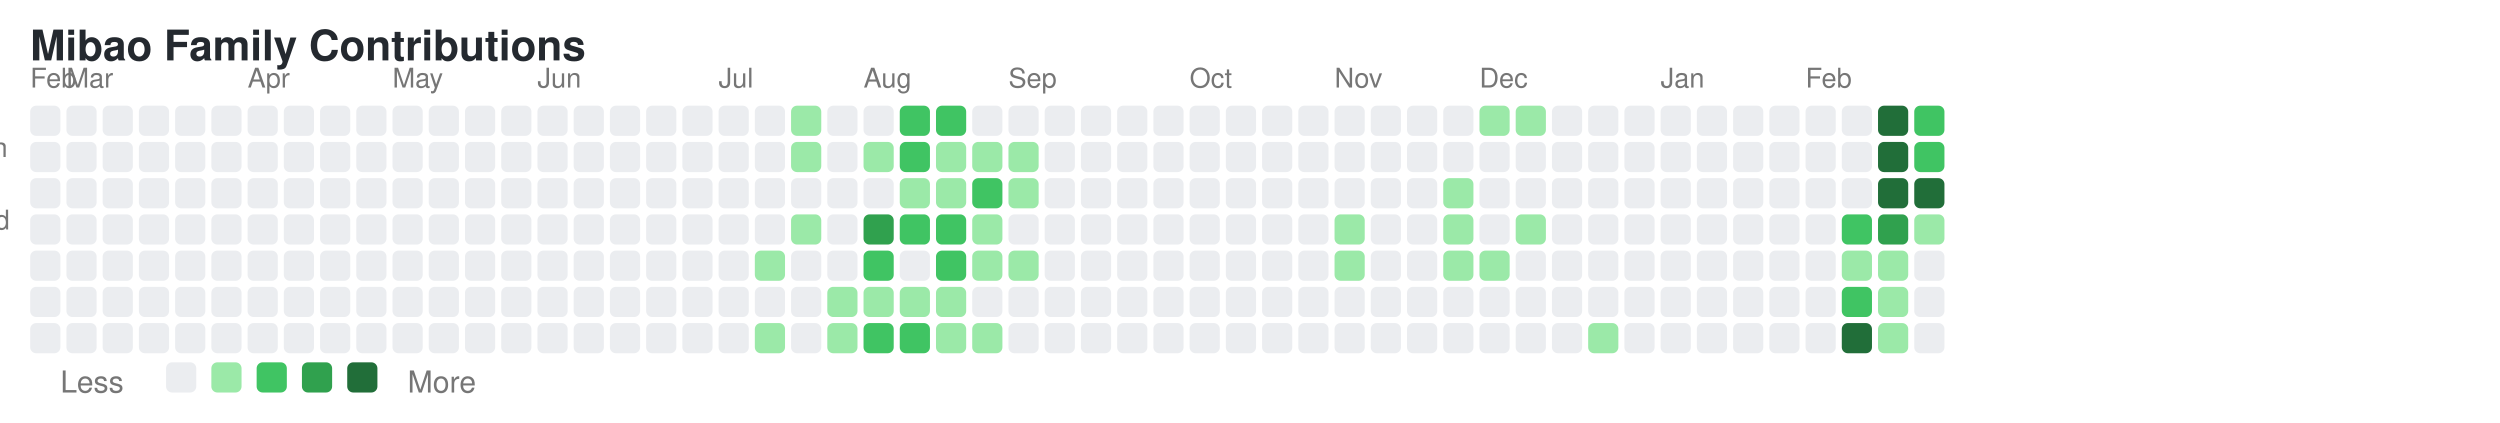
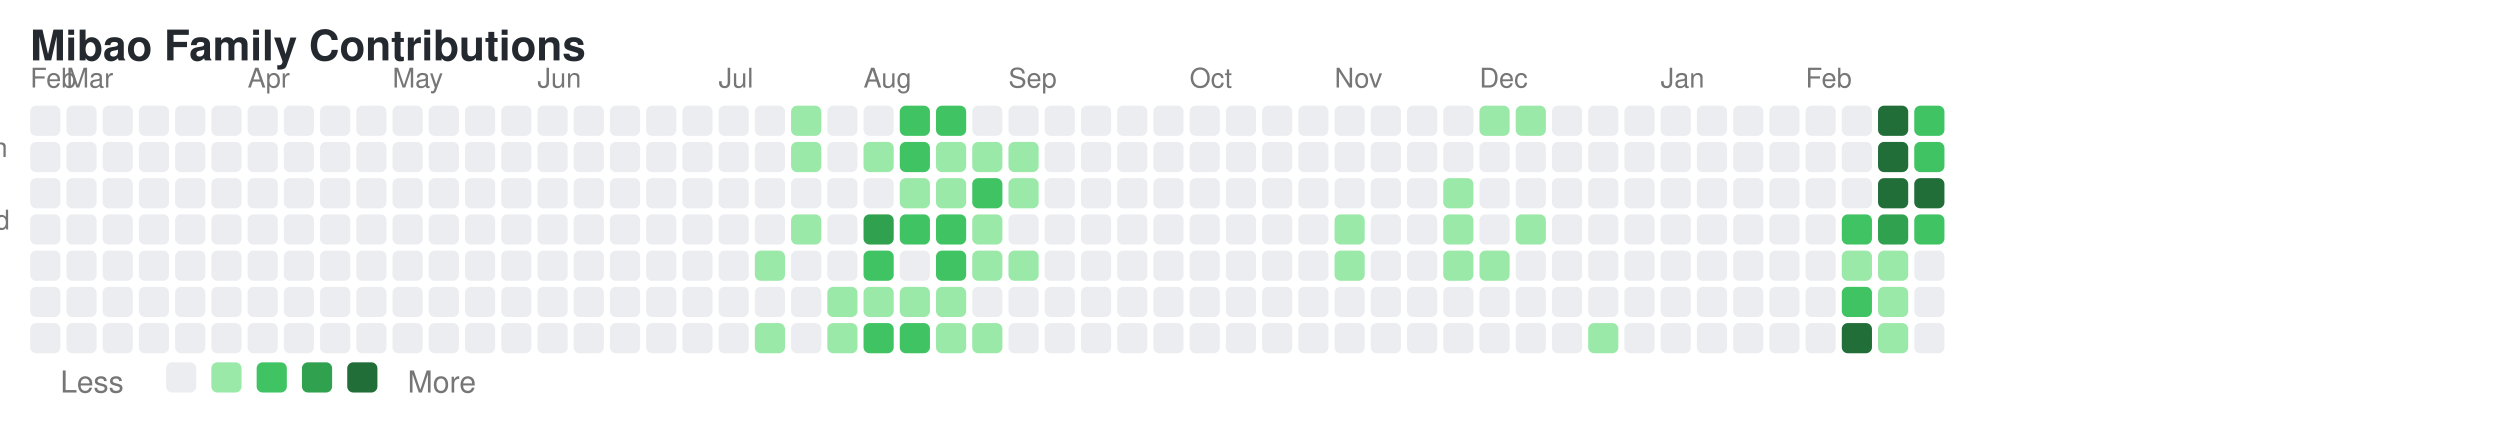
<svg xmlns="http://www.w3.org/2000/svg" width="828" height="140">
  <text x="10" y="20" font-family="-apple-system, BlinkMacSystemFont, Segoe UI, Helvetica, Arial, sans-serif" font-size="14" font-weight="600" fill="#24292f">Mibao Family Contributions</text>
  <g transform="translate(10, 35)">
    <text x="0" y="-6" font-family="-apple-system, BlinkMacSystemFont, Segoe UI, Helvetica, Arial, sans-serif" font-size="9" fill="#767676">Feb</text>
    <text x="12" y="-6" font-family="-apple-system, BlinkMacSystemFont, Segoe UI, Helvetica, Arial, sans-serif" font-size="9" fill="#767676">Mar</text>
    <text x="72" y="-6" font-family="-apple-system, BlinkMacSystemFont, Segoe UI, Helvetica, Arial, sans-serif" font-size="9" fill="#767676">Apr</text>
    <text x="120" y="-6" font-family="-apple-system, BlinkMacSystemFont, Segoe UI, Helvetica, Arial, sans-serif" font-size="9" fill="#767676">May</text>
    <text x="168" y="-6" font-family="-apple-system, BlinkMacSystemFont, Segoe UI, Helvetica, Arial, sans-serif" font-size="9" fill="#767676">Jun</text>
    <text x="228" y="-6" font-family="-apple-system, BlinkMacSystemFont, Segoe UI, Helvetica, Arial, sans-serif" font-size="9" fill="#767676">Jul</text>
    <text x="276" y="-6" font-family="-apple-system, BlinkMacSystemFont, Segoe UI, Helvetica, Arial, sans-serif" font-size="9" fill="#767676">Aug</text>
    <text x="324" y="-6" font-family="-apple-system, BlinkMacSystemFont, Segoe UI, Helvetica, Arial, sans-serif" font-size="9" fill="#767676">Sep</text>
    <text x="384" y="-6" font-family="-apple-system, BlinkMacSystemFont, Segoe UI, Helvetica, Arial, sans-serif" font-size="9" fill="#767676">Oct</text>
    <text x="432" y="-6" font-family="-apple-system, BlinkMacSystemFont, Segoe UI, Helvetica, Arial, sans-serif" font-size="9" fill="#767676">Nov</text>
    <text x="480" y="-6" font-family="-apple-system, BlinkMacSystemFont, Segoe UI, Helvetica, Arial, sans-serif" font-size="9" fill="#767676">Dec</text>
    <text x="540" y="-6" font-family="-apple-system, BlinkMacSystemFont, Segoe UI, Helvetica, Arial, sans-serif" font-size="9" fill="#767676">Jan</text>
    <text x="588" y="-6" font-family="-apple-system, BlinkMacSystemFont, Segoe UI, Helvetica, Arial, sans-serif" font-size="9" fill="#767676">Feb</text>
    <text x="-25" y="17.0" font-family="-apple-system, BlinkMacSystemFont, Segoe UI, Helvetica, Arial, sans-serif" font-size="9" fill="#767676">Mon</text>
    <text x="-25" y="41.0" font-family="-apple-system, BlinkMacSystemFont, Segoe UI, Helvetica, Arial, sans-serif" font-size="9" fill="#767676">Wed</text>
    <text x="-25" y="65.0" font-family="-apple-system, BlinkMacSystemFont, Segoe UI, Helvetica, Arial, sans-serif" font-size="9" fill="#767676">Fri</text>
    <rect x="0" y="0" width="10" height="10" fill="#ebedf0" rx="2" />
    <rect x="0" y="12" width="10" height="10" fill="#ebedf0" rx="2" />
    <rect x="0" y="24" width="10" height="10" fill="#ebedf0" rx="2" />
    <rect x="0" y="36" width="10" height="10" fill="#ebedf0" rx="2" />
    <rect x="0" y="48" width="10" height="10" fill="#ebedf0" rx="2" />
    <rect x="0" y="60" width="10" height="10" fill="#ebedf0" rx="2" />
    <rect x="0" y="72" width="10" height="10" fill="#ebedf0" rx="2" />
    <rect x="12" y="0" width="10" height="10" fill="#ebedf0" rx="2" />
    <rect x="12" y="12" width="10" height="10" fill="#ebedf0" rx="2" />
    <rect x="12" y="24" width="10" height="10" fill="#ebedf0" rx="2" />
    <rect x="12" y="36" width="10" height="10" fill="#ebedf0" rx="2" />
    <rect x="12" y="48" width="10" height="10" fill="#ebedf0" rx="2" />
    <rect x="12" y="60" width="10" height="10" fill="#ebedf0" rx="2" />
    <rect x="12" y="72" width="10" height="10" fill="#ebedf0" rx="2" />
    <rect x="24" y="0" width="10" height="10" fill="#ebedf0" rx="2" />
    <rect x="24" y="12" width="10" height="10" fill="#ebedf0" rx="2" />
    <rect x="24" y="24" width="10" height="10" fill="#ebedf0" rx="2" />
    <rect x="24" y="36" width="10" height="10" fill="#ebedf0" rx="2" />
    <rect x="24" y="48" width="10" height="10" fill="#ebedf0" rx="2" />
    <rect x="24" y="60" width="10" height="10" fill="#ebedf0" rx="2" />
    <rect x="24" y="72" width="10" height="10" fill="#ebedf0" rx="2" />
    <rect x="36" y="0" width="10" height="10" fill="#ebedf0" rx="2" />
    <rect x="36" y="12" width="10" height="10" fill="#ebedf0" rx="2" />
    <rect x="36" y="24" width="10" height="10" fill="#ebedf0" rx="2" />
    <rect x="36" y="36" width="10" height="10" fill="#ebedf0" rx="2" />
    <rect x="36" y="48" width="10" height="10" fill="#ebedf0" rx="2" />
    <rect x="36" y="60" width="10" height="10" fill="#ebedf0" rx="2" />
    <rect x="36" y="72" width="10" height="10" fill="#ebedf0" rx="2" />
    <rect x="48" y="0" width="10" height="10" fill="#ebedf0" rx="2" />
    <rect x="48" y="12" width="10" height="10" fill="#ebedf0" rx="2" />
    <rect x="48" y="24" width="10" height="10" fill="#ebedf0" rx="2" />
    <rect x="48" y="36" width="10" height="10" fill="#ebedf0" rx="2" />
    <rect x="48" y="48" width="10" height="10" fill="#ebedf0" rx="2" />
    <rect x="48" y="60" width="10" height="10" fill="#ebedf0" rx="2" />
    <rect x="48" y="72" width="10" height="10" fill="#ebedf0" rx="2" />
    <rect x="60" y="0" width="10" height="10" fill="#ebedf0" rx="2" />
    <rect x="60" y="12" width="10" height="10" fill="#ebedf0" rx="2" />
    <rect x="60" y="24" width="10" height="10" fill="#ebedf0" rx="2" />
    <rect x="60" y="36" width="10" height="10" fill="#ebedf0" rx="2" />
    <rect x="60" y="48" width="10" height="10" fill="#ebedf0" rx="2" />
    <rect x="60" y="60" width="10" height="10" fill="#ebedf0" rx="2" />
    <rect x="60" y="72" width="10" height="10" fill="#ebedf0" rx="2" />
    <rect x="72" y="0" width="10" height="10" fill="#ebedf0" rx="2" />
    <rect x="72" y="12" width="10" height="10" fill="#ebedf0" rx="2" />
    <rect x="72" y="24" width="10" height="10" fill="#ebedf0" rx="2" />
    <rect x="72" y="36" width="10" height="10" fill="#ebedf0" rx="2" />
    <rect x="72" y="48" width="10" height="10" fill="#ebedf0" rx="2" />
    <rect x="72" y="60" width="10" height="10" fill="#ebedf0" rx="2" />
    <rect x="72" y="72" width="10" height="10" fill="#ebedf0" rx="2" />
    <rect x="84" y="0" width="10" height="10" fill="#ebedf0" rx="2" />
    <rect x="84" y="12" width="10" height="10" fill="#ebedf0" rx="2" />
    <rect x="84" y="24" width="10" height="10" fill="#ebedf0" rx="2" />
    <rect x="84" y="36" width="10" height="10" fill="#ebedf0" rx="2" />
    <rect x="84" y="48" width="10" height="10" fill="#ebedf0" rx="2" />
    <rect x="84" y="60" width="10" height="10" fill="#ebedf0" rx="2" />
    <rect x="84" y="72" width="10" height="10" fill="#ebedf0" rx="2" />
    <rect x="96" y="0" width="10" height="10" fill="#ebedf0" rx="2" />
    <rect x="96" y="12" width="10" height="10" fill="#ebedf0" rx="2" />
    <rect x="96" y="24" width="10" height="10" fill="#ebedf0" rx="2" />
    <rect x="96" y="36" width="10" height="10" fill="#ebedf0" rx="2" />
    <rect x="96" y="48" width="10" height="10" fill="#ebedf0" rx="2" />
    <rect x="96" y="60" width="10" height="10" fill="#ebedf0" rx="2" />
    <rect x="96" y="72" width="10" height="10" fill="#ebedf0" rx="2" />
    <rect x="108" y="0" width="10" height="10" fill="#ebedf0" rx="2" />
    <rect x="108" y="12" width="10" height="10" fill="#ebedf0" rx="2" />
    <rect x="108" y="24" width="10" height="10" fill="#ebedf0" rx="2" />
    <rect x="108" y="36" width="10" height="10" fill="#ebedf0" rx="2" />
    <rect x="108" y="48" width="10" height="10" fill="#ebedf0" rx="2" />
    <rect x="108" y="60" width="10" height="10" fill="#ebedf0" rx="2" />
    <rect x="108" y="72" width="10" height="10" fill="#ebedf0" rx="2" />
    <rect x="120" y="0" width="10" height="10" fill="#ebedf0" rx="2" />
    <rect x="120" y="12" width="10" height="10" fill="#ebedf0" rx="2" />
    <rect x="120" y="24" width="10" height="10" fill="#ebedf0" rx="2" />
    <rect x="120" y="36" width="10" height="10" fill="#ebedf0" rx="2" />
    <rect x="120" y="48" width="10" height="10" fill="#ebedf0" rx="2" />
    <rect x="120" y="60" width="10" height="10" fill="#ebedf0" rx="2" />
    <rect x="120" y="72" width="10" height="10" fill="#ebedf0" rx="2" />
    <rect x="132" y="0" width="10" height="10" fill="#ebedf0" rx="2" />
    <rect x="132" y="12" width="10" height="10" fill="#ebedf0" rx="2" />
    <rect x="132" y="24" width="10" height="10" fill="#ebedf0" rx="2" />
    <rect x="132" y="36" width="10" height="10" fill="#ebedf0" rx="2" />
    <rect x="132" y="48" width="10" height="10" fill="#ebedf0" rx="2" />
    <rect x="132" y="60" width="10" height="10" fill="#ebedf0" rx="2" />
    <rect x="132" y="72" width="10" height="10" fill="#ebedf0" rx="2" />
    <rect x="144" y="0" width="10" height="10" fill="#ebedf0" rx="2" />
    <rect x="144" y="12" width="10" height="10" fill="#ebedf0" rx="2" />
    <rect x="144" y="24" width="10" height="10" fill="#ebedf0" rx="2" />
    <rect x="144" y="36" width="10" height="10" fill="#ebedf0" rx="2" />
    <rect x="144" y="48" width="10" height="10" fill="#ebedf0" rx="2" />
    <rect x="144" y="60" width="10" height="10" fill="#ebedf0" rx="2" />
    <rect x="144" y="72" width="10" height="10" fill="#ebedf0" rx="2" />
    <rect x="156" y="0" width="10" height="10" fill="#ebedf0" rx="2" />
    <rect x="156" y="12" width="10" height="10" fill="#ebedf0" rx="2" />
    <rect x="156" y="24" width="10" height="10" fill="#ebedf0" rx="2" />
    <rect x="156" y="36" width="10" height="10" fill="#ebedf0" rx="2" />
    <rect x="156" y="48" width="10" height="10" fill="#ebedf0" rx="2" />
    <rect x="156" y="60" width="10" height="10" fill="#ebedf0" rx="2" />
    <rect x="156" y="72" width="10" height="10" fill="#ebedf0" rx="2" />
    <rect x="168" y="0" width="10" height="10" fill="#ebedf0" rx="2" />
    <rect x="168" y="12" width="10" height="10" fill="#ebedf0" rx="2" />
    <rect x="168" y="24" width="10" height="10" fill="#ebedf0" rx="2" />
    <rect x="168" y="36" width="10" height="10" fill="#ebedf0" rx="2" />
    <rect x="168" y="48" width="10" height="10" fill="#ebedf0" rx="2" />
    <rect x="168" y="60" width="10" height="10" fill="#ebedf0" rx="2" />
    <rect x="168" y="72" width="10" height="10" fill="#ebedf0" rx="2" />
    <rect x="180" y="0" width="10" height="10" fill="#ebedf0" rx="2" />
    <rect x="180" y="12" width="10" height="10" fill="#ebedf0" rx="2" />
    <rect x="180" y="24" width="10" height="10" fill="#ebedf0" rx="2" />
    <rect x="180" y="36" width="10" height="10" fill="#ebedf0" rx="2" />
    <rect x="180" y="48" width="10" height="10" fill="#ebedf0" rx="2" />
    <rect x="180" y="60" width="10" height="10" fill="#ebedf0" rx="2" />
    <rect x="180" y="72" width="10" height="10" fill="#ebedf0" rx="2" />
    <rect x="192" y="0" width="10" height="10" fill="#ebedf0" rx="2" />
    <rect x="192" y="12" width="10" height="10" fill="#ebedf0" rx="2" />
    <rect x="192" y="24" width="10" height="10" fill="#ebedf0" rx="2" />
    <rect x="192" y="36" width="10" height="10" fill="#ebedf0" rx="2" />
    <rect x="192" y="48" width="10" height="10" fill="#ebedf0" rx="2" />
    <rect x="192" y="60" width="10" height="10" fill="#ebedf0" rx="2" />
    <rect x="192" y="72" width="10" height="10" fill="#ebedf0" rx="2" />
    <rect x="204" y="0" width="10" height="10" fill="#ebedf0" rx="2" />
    <rect x="204" y="12" width="10" height="10" fill="#ebedf0" rx="2" />
    <rect x="204" y="24" width="10" height="10" fill="#ebedf0" rx="2" />
    <rect x="204" y="36" width="10" height="10" fill="#ebedf0" rx="2" />
    <rect x="204" y="48" width="10" height="10" fill="#ebedf0" rx="2" />
    <rect x="204" y="60" width="10" height="10" fill="#ebedf0" rx="2" />
    <rect x="204" y="72" width="10" height="10" fill="#ebedf0" rx="2" />
    <rect x="216" y="0" width="10" height="10" fill="#ebedf0" rx="2" />
    <rect x="216" y="12" width="10" height="10" fill="#ebedf0" rx="2" />
    <rect x="216" y="24" width="10" height="10" fill="#ebedf0" rx="2" />
    <rect x="216" y="36" width="10" height="10" fill="#ebedf0" rx="2" />
    <rect x="216" y="48" width="10" height="10" fill="#ebedf0" rx="2" />
    <rect x="216" y="60" width="10" height="10" fill="#ebedf0" rx="2" />
    <rect x="216" y="72" width="10" height="10" fill="#ebedf0" rx="2" />
    <rect x="228" y="0" width="10" height="10" fill="#ebedf0" rx="2" />
    <rect x="228" y="12" width="10" height="10" fill="#ebedf0" rx="2" />
    <rect x="228" y="24" width="10" height="10" fill="#ebedf0" rx="2" />
    <rect x="228" y="36" width="10" height="10" fill="#ebedf0" rx="2" />
    <rect x="228" y="48" width="10" height="10" fill="#ebedf0" rx="2" />
    <rect x="228" y="60" width="10" height="10" fill="#ebedf0" rx="2" />
    <rect x="228" y="72" width="10" height="10" fill="#ebedf0" rx="2" />
    <rect x="240" y="0" width="10" height="10" fill="#ebedf0" rx="2" />
    <rect x="240" y="12" width="10" height="10" fill="#ebedf0" rx="2" />
    <rect x="240" y="24" width="10" height="10" fill="#ebedf0" rx="2" />
    <rect x="240" y="36" width="10" height="10" fill="#ebedf0" rx="2" />
    <rect x="240" y="48" width="10" height="10" fill="#9be9a8" rx="2" />
    <rect x="240" y="60" width="10" height="10" fill="#ebedf0" rx="2" />
    <rect x="240" y="72" width="10" height="10" fill="#9be9a8" rx="2" />
    <rect x="252" y="0" width="10" height="10" fill="#9be9a8" rx="2" />
    <rect x="252" y="12" width="10" height="10" fill="#9be9a8" rx="2" />
    <rect x="252" y="24" width="10" height="10" fill="#ebedf0" rx="2" />
    <rect x="252" y="36" width="10" height="10" fill="#9be9a8" rx="2" />
    <rect x="252" y="48" width="10" height="10" fill="#ebedf0" rx="2" />
    <rect x="252" y="60" width="10" height="10" fill="#ebedf0" rx="2" />
    <rect x="252" y="72" width="10" height="10" fill="#ebedf0" rx="2" />
    <rect x="264" y="0" width="10" height="10" fill="#ebedf0" rx="2" />
    <rect x="264" y="12" width="10" height="10" fill="#ebedf0" rx="2" />
    <rect x="264" y="24" width="10" height="10" fill="#ebedf0" rx="2" />
    <rect x="264" y="36" width="10" height="10" fill="#ebedf0" rx="2" />
    <rect x="264" y="48" width="10" height="10" fill="#ebedf0" rx="2" />
    <rect x="264" y="60" width="10" height="10" fill="#9be9a8" rx="2" />
    <rect x="264" y="72" width="10" height="10" fill="#9be9a8" rx="2" />
    <rect x="276" y="0" width="10" height="10" fill="#ebedf0" rx="2" />
    <rect x="276" y="12" width="10" height="10" fill="#9be9a8" rx="2" />
    <rect x="276" y="24" width="10" height="10" fill="#ebedf0" rx="2" />
    <rect x="276" y="36" width="10" height="10" fill="#30a14e" rx="2" />
    <rect x="276" y="48" width="10" height="10" fill="#40c463" rx="2" />
    <rect x="276" y="60" width="10" height="10" fill="#9be9a8" rx="2" />
    <rect x="276" y="72" width="10" height="10" fill="#40c463" rx="2" />
    <rect x="288" y="0" width="10" height="10" fill="#40c463" rx="2" />
    <rect x="288" y="12" width="10" height="10" fill="#40c463" rx="2" />
    <rect x="288" y="24" width="10" height="10" fill="#9be9a8" rx="2" />
    <rect x="288" y="36" width="10" height="10" fill="#40c463" rx="2" />
    <rect x="288" y="48" width="10" height="10" fill="#ebedf0" rx="2" />
    <rect x="288" y="60" width="10" height="10" fill="#9be9a8" rx="2" />
    <rect x="288" y="72" width="10" height="10" fill="#40c463" rx="2" />
    <rect x="300" y="0" width="10" height="10" fill="#40c463" rx="2" />
    <rect x="300" y="12" width="10" height="10" fill="#9be9a8" rx="2" />
    <rect x="300" y="24" width="10" height="10" fill="#9be9a8" rx="2" />
    <rect x="300" y="36" width="10" height="10" fill="#40c463" rx="2" />
    <rect x="300" y="48" width="10" height="10" fill="#40c463" rx="2" />
    <rect x="300" y="60" width="10" height="10" fill="#9be9a8" rx="2" />
    <rect x="300" y="72" width="10" height="10" fill="#9be9a8" rx="2" />
    <rect x="312" y="0" width="10" height="10" fill="#ebedf0" rx="2" />
    <rect x="312" y="12" width="10" height="10" fill="#9be9a8" rx="2" />
    <rect x="312" y="24" width="10" height="10" fill="#40c463" rx="2" />
    <rect x="312" y="36" width="10" height="10" fill="#9be9a8" rx="2" />
    <rect x="312" y="48" width="10" height="10" fill="#9be9a8" rx="2" />
    <rect x="312" y="60" width="10" height="10" fill="#ebedf0" rx="2" />
    <rect x="312" y="72" width="10" height="10" fill="#9be9a8" rx="2" />
    <rect x="324" y="0" width="10" height="10" fill="#ebedf0" rx="2" />
    <rect x="324" y="12" width="10" height="10" fill="#9be9a8" rx="2" />
    <rect x="324" y="24" width="10" height="10" fill="#9be9a8" rx="2" />
    <rect x="324" y="36" width="10" height="10" fill="#ebedf0" rx="2" />
    <rect x="324" y="48" width="10" height="10" fill="#9be9a8" rx="2" />
    <rect x="324" y="60" width="10" height="10" fill="#ebedf0" rx="2" />
    <rect x="324" y="72" width="10" height="10" fill="#ebedf0" rx="2" />
    <rect x="336" y="0" width="10" height="10" fill="#ebedf0" rx="2" />
    <rect x="336" y="12" width="10" height="10" fill="#ebedf0" rx="2" />
    <rect x="336" y="24" width="10" height="10" fill="#ebedf0" rx="2" />
    <rect x="336" y="36" width="10" height="10" fill="#ebedf0" rx="2" />
    <rect x="336" y="48" width="10" height="10" fill="#ebedf0" rx="2" />
    <rect x="336" y="60" width="10" height="10" fill="#ebedf0" rx="2" />
    <rect x="336" y="72" width="10" height="10" fill="#ebedf0" rx="2" />
    <rect x="348" y="0" width="10" height="10" fill="#ebedf0" rx="2" />
    <rect x="348" y="12" width="10" height="10" fill="#ebedf0" rx="2" />
    <rect x="348" y="24" width="10" height="10" fill="#ebedf0" rx="2" />
    <rect x="348" y="36" width="10" height="10" fill="#ebedf0" rx="2" />
    <rect x="348" y="48" width="10" height="10" fill="#ebedf0" rx="2" />
    <rect x="348" y="60" width="10" height="10" fill="#ebedf0" rx="2" />
    <rect x="348" y="72" width="10" height="10" fill="#ebedf0" rx="2" />
    <rect x="360" y="0" width="10" height="10" fill="#ebedf0" rx="2" />
    <rect x="360" y="12" width="10" height="10" fill="#ebedf0" rx="2" />
    <rect x="360" y="24" width="10" height="10" fill="#ebedf0" rx="2" />
    <rect x="360" y="36" width="10" height="10" fill="#ebedf0" rx="2" />
    <rect x="360" y="48" width="10" height="10" fill="#ebedf0" rx="2" />
    <rect x="360" y="60" width="10" height="10" fill="#ebedf0" rx="2" />
    <rect x="360" y="72" width="10" height="10" fill="#ebedf0" rx="2" />
    <rect x="372" y="0" width="10" height="10" fill="#ebedf0" rx="2" />
    <rect x="372" y="12" width="10" height="10" fill="#ebedf0" rx="2" />
    <rect x="372" y="24" width="10" height="10" fill="#ebedf0" rx="2" />
    <rect x="372" y="36" width="10" height="10" fill="#ebedf0" rx="2" />
    <rect x="372" y="48" width="10" height="10" fill="#ebedf0" rx="2" />
    <rect x="372" y="60" width="10" height="10" fill="#ebedf0" rx="2" />
    <rect x="372" y="72" width="10" height="10" fill="#ebedf0" rx="2" />
    <rect x="384" y="0" width="10" height="10" fill="#ebedf0" rx="2" />
    <rect x="384" y="12" width="10" height="10" fill="#ebedf0" rx="2" />
    <rect x="384" y="24" width="10" height="10" fill="#ebedf0" rx="2" />
    <rect x="384" y="36" width="10" height="10" fill="#ebedf0" rx="2" />
    <rect x="384" y="48" width="10" height="10" fill="#ebedf0" rx="2" />
    <rect x="384" y="60" width="10" height="10" fill="#ebedf0" rx="2" />
    <rect x="384" y="72" width="10" height="10" fill="#ebedf0" rx="2" />
    <rect x="396" y="0" width="10" height="10" fill="#ebedf0" rx="2" />
    <rect x="396" y="12" width="10" height="10" fill="#ebedf0" rx="2" />
    <rect x="396" y="24" width="10" height="10" fill="#ebedf0" rx="2" />
    <rect x="396" y="36" width="10" height="10" fill="#ebedf0" rx="2" />
    <rect x="396" y="48" width="10" height="10" fill="#ebedf0" rx="2" />
    <rect x="396" y="60" width="10" height="10" fill="#ebedf0" rx="2" />
    <rect x="396" y="72" width="10" height="10" fill="#ebedf0" rx="2" />
    <rect x="408" y="0" width="10" height="10" fill="#ebedf0" rx="2" />
    <rect x="408" y="12" width="10" height="10" fill="#ebedf0" rx="2" />
    <rect x="408" y="24" width="10" height="10" fill="#ebedf0" rx="2" />
    <rect x="408" y="36" width="10" height="10" fill="#ebedf0" rx="2" />
    <rect x="408" y="48" width="10" height="10" fill="#ebedf0" rx="2" />
    <rect x="408" y="60" width="10" height="10" fill="#ebedf0" rx="2" />
    <rect x="408" y="72" width="10" height="10" fill="#ebedf0" rx="2" />
    <rect x="420" y="0" width="10" height="10" fill="#ebedf0" rx="2" />
    <rect x="420" y="12" width="10" height="10" fill="#ebedf0" rx="2" />
    <rect x="420" y="24" width="10" height="10" fill="#ebedf0" rx="2" />
    <rect x="420" y="36" width="10" height="10" fill="#ebedf0" rx="2" />
    <rect x="420" y="48" width="10" height="10" fill="#ebedf0" rx="2" />
    <rect x="420" y="60" width="10" height="10" fill="#ebedf0" rx="2" />
    <rect x="420" y="72" width="10" height="10" fill="#ebedf0" rx="2" />
    <rect x="432" y="0" width="10" height="10" fill="#ebedf0" rx="2" />
    <rect x="432" y="12" width="10" height="10" fill="#ebedf0" rx="2" />
    <rect x="432" y="24" width="10" height="10" fill="#ebedf0" rx="2" />
    <rect x="432" y="36" width="10" height="10" fill="#9be9a8" rx="2" />
    <rect x="432" y="48" width="10" height="10" fill="#9be9a8" rx="2" />
    <rect x="432" y="60" width="10" height="10" fill="#ebedf0" rx="2" />
    <rect x="432" y="72" width="10" height="10" fill="#ebedf0" rx="2" />
    <rect x="444" y="0" width="10" height="10" fill="#ebedf0" rx="2" />
    <rect x="444" y="12" width="10" height="10" fill="#ebedf0" rx="2" />
    <rect x="444" y="24" width="10" height="10" fill="#ebedf0" rx="2" />
    <rect x="444" y="36" width="10" height="10" fill="#ebedf0" rx="2" />
    <rect x="444" y="48" width="10" height="10" fill="#ebedf0" rx="2" />
    <rect x="444" y="60" width="10" height="10" fill="#ebedf0" rx="2" />
    <rect x="444" y="72" width="10" height="10" fill="#ebedf0" rx="2" />
    <rect x="456" y="0" width="10" height="10" fill="#ebedf0" rx="2" />
    <rect x="456" y="12" width="10" height="10" fill="#ebedf0" rx="2" />
    <rect x="456" y="24" width="10" height="10" fill="#ebedf0" rx="2" />
    <rect x="456" y="36" width="10" height="10" fill="#ebedf0" rx="2" />
    <rect x="456" y="48" width="10" height="10" fill="#ebedf0" rx="2" />
    <rect x="456" y="60" width="10" height="10" fill="#ebedf0" rx="2" />
    <rect x="456" y="72" width="10" height="10" fill="#ebedf0" rx="2" />
    <rect x="468" y="0" width="10" height="10" fill="#ebedf0" rx="2" />
    <rect x="468" y="12" width="10" height="10" fill="#ebedf0" rx="2" />
    <rect x="468" y="24" width="10" height="10" fill="#9be9a8" rx="2" />
    <rect x="468" y="36" width="10" height="10" fill="#9be9a8" rx="2" />
    <rect x="468" y="48" width="10" height="10" fill="#9be9a8" rx="2" />
    <rect x="468" y="60" width="10" height="10" fill="#ebedf0" rx="2" />
    <rect x="468" y="72" width="10" height="10" fill="#ebedf0" rx="2" />
    <rect x="480" y="0" width="10" height="10" fill="#9be9a8" rx="2" />
    <rect x="480" y="12" width="10" height="10" fill="#ebedf0" rx="2" />
    <rect x="480" y="24" width="10" height="10" fill="#ebedf0" rx="2" />
    <rect x="480" y="36" width="10" height="10" fill="#ebedf0" rx="2" />
    <rect x="480" y="48" width="10" height="10" fill="#9be9a8" rx="2" />
    <rect x="480" y="60" width="10" height="10" fill="#ebedf0" rx="2" />
    <rect x="480" y="72" width="10" height="10" fill="#ebedf0" rx="2" />
    <rect x="492" y="0" width="10" height="10" fill="#9be9a8" rx="2" />
    <rect x="492" y="12" width="10" height="10" fill="#ebedf0" rx="2" />
    <rect x="492" y="24" width="10" height="10" fill="#ebedf0" rx="2" />
    <rect x="492" y="36" width="10" height="10" fill="#9be9a8" rx="2" />
    <rect x="492" y="48" width="10" height="10" fill="#ebedf0" rx="2" />
    <rect x="492" y="60" width="10" height="10" fill="#ebedf0" rx="2" />
    <rect x="492" y="72" width="10" height="10" fill="#ebedf0" rx="2" />
    <rect x="504" y="0" width="10" height="10" fill="#ebedf0" rx="2" />
    <rect x="504" y="12" width="10" height="10" fill="#ebedf0" rx="2" />
    <rect x="504" y="24" width="10" height="10" fill="#ebedf0" rx="2" />
    <rect x="504" y="36" width="10" height="10" fill="#ebedf0" rx="2" />
    <rect x="504" y="48" width="10" height="10" fill="#ebedf0" rx="2" />
    <rect x="504" y="60" width="10" height="10" fill="#ebedf0" rx="2" />
    <rect x="504" y="72" width="10" height="10" fill="#ebedf0" rx="2" />
    <rect x="516" y="0" width="10" height="10" fill="#ebedf0" rx="2" />
    <rect x="516" y="12" width="10" height="10" fill="#ebedf0" rx="2" />
    <rect x="516" y="24" width="10" height="10" fill="#ebedf0" rx="2" />
    <rect x="516" y="36" width="10" height="10" fill="#ebedf0" rx="2" />
    <rect x="516" y="48" width="10" height="10" fill="#ebedf0" rx="2" />
    <rect x="516" y="60" width="10" height="10" fill="#ebedf0" rx="2" />
    <rect x="516" y="72" width="10" height="10" fill="#9be9a8" rx="2" />
    <rect x="528" y="0" width="10" height="10" fill="#ebedf0" rx="2" />
    <rect x="528" y="12" width="10" height="10" fill="#ebedf0" rx="2" />
    <rect x="528" y="24" width="10" height="10" fill="#ebedf0" rx="2" />
    <rect x="528" y="36" width="10" height="10" fill="#ebedf0" rx="2" />
    <rect x="528" y="48" width="10" height="10" fill="#ebedf0" rx="2" />
    <rect x="528" y="60" width="10" height="10" fill="#ebedf0" rx="2" />
    <rect x="528" y="72" width="10" height="10" fill="#ebedf0" rx="2" />
    <rect x="540" y="0" width="10" height="10" fill="#ebedf0" rx="2" />
    <rect x="540" y="12" width="10" height="10" fill="#ebedf0" rx="2" />
    <rect x="540" y="24" width="10" height="10" fill="#ebedf0" rx="2" />
    <rect x="540" y="36" width="10" height="10" fill="#ebedf0" rx="2" />
    <rect x="540" y="48" width="10" height="10" fill="#ebedf0" rx="2" />
    <rect x="540" y="60" width="10" height="10" fill="#ebedf0" rx="2" />
    <rect x="540" y="72" width="10" height="10" fill="#ebedf0" rx="2" />
    <rect x="552" y="0" width="10" height="10" fill="#ebedf0" rx="2" />
    <rect x="552" y="12" width="10" height="10" fill="#ebedf0" rx="2" />
    <rect x="552" y="24" width="10" height="10" fill="#ebedf0" rx="2" />
    <rect x="552" y="36" width="10" height="10" fill="#ebedf0" rx="2" />
    <rect x="552" y="48" width="10" height="10" fill="#ebedf0" rx="2" />
    <rect x="552" y="60" width="10" height="10" fill="#ebedf0" rx="2" />
    <rect x="552" y="72" width="10" height="10" fill="#ebedf0" rx="2" />
    <rect x="564" y="0" width="10" height="10" fill="#ebedf0" rx="2" />
    <rect x="564" y="12" width="10" height="10" fill="#ebedf0" rx="2" />
    <rect x="564" y="24" width="10" height="10" fill="#ebedf0" rx="2" />
    <rect x="564" y="36" width="10" height="10" fill="#ebedf0" rx="2" />
    <rect x="564" y="48" width="10" height="10" fill="#ebedf0" rx="2" />
    <rect x="564" y="60" width="10" height="10" fill="#ebedf0" rx="2" />
    <rect x="564" y="72" width="10" height="10" fill="#ebedf0" rx="2" />
    <rect x="576" y="0" width="10" height="10" fill="#ebedf0" rx="2" />
    <rect x="576" y="12" width="10" height="10" fill="#ebedf0" rx="2" />
    <rect x="576" y="24" width="10" height="10" fill="#ebedf0" rx="2" />
    <rect x="576" y="36" width="10" height="10" fill="#ebedf0" rx="2" />
    <rect x="576" y="48" width="10" height="10" fill="#ebedf0" rx="2" />
    <rect x="576" y="60" width="10" height="10" fill="#ebedf0" rx="2" />
    <rect x="576" y="72" width="10" height="10" fill="#ebedf0" rx="2" />
    <rect x="588" y="0" width="10" height="10" fill="#ebedf0" rx="2" />
    <rect x="588" y="12" width="10" height="10" fill="#ebedf0" rx="2" />
    <rect x="588" y="24" width="10" height="10" fill="#ebedf0" rx="2" />
    <rect x="588" y="36" width="10" height="10" fill="#ebedf0" rx="2" />
    <rect x="588" y="48" width="10" height="10" fill="#ebedf0" rx="2" />
    <rect x="588" y="60" width="10" height="10" fill="#ebedf0" rx="2" />
    <rect x="588" y="72" width="10" height="10" fill="#ebedf0" rx="2" />
    <rect x="600" y="0" width="10" height="10" fill="#ebedf0" rx="2" />
    <rect x="600" y="12" width="10" height="10" fill="#ebedf0" rx="2" />
    <rect x="600" y="24" width="10" height="10" fill="#ebedf0" rx="2" />
    <rect x="600" y="36" width="10" height="10" fill="#40c463" rx="2" />
    <rect x="600" y="48" width="10" height="10" fill="#9be9a8" rx="2" />
    <rect x="600" y="60" width="10" height="10" fill="#40c463" rx="2" />
    <rect x="600" y="72" width="10" height="10" fill="#216e39" rx="2" />
    <rect x="612" y="0" width="10" height="10" fill="#216e39" rx="2" />
    <rect x="612" y="12" width="10" height="10" fill="#216e39" rx="2" />
    <rect x="612" y="24" width="10" height="10" fill="#216e39" rx="2" />
    <rect x="612" y="36" width="10" height="10" fill="#30a14e" rx="2" />
    <rect x="612" y="48" width="10" height="10" fill="#9be9a8" rx="2" />
    <rect x="612" y="60" width="10" height="10" fill="#9be9a8" rx="2" />
    <rect x="612" y="72" width="10" height="10" fill="#9be9a8" rx="2" />
    <rect x="624" y="0" width="10" height="10" fill="#40c463" rx="2" />
    <rect x="624" y="12" width="10" height="10" fill="#40c463" rx="2" />
    <rect x="624" y="24" width="10" height="10" fill="#216e39" rx="2" />
-     <rect x="624" y="36" width="10" height="10" fill="#9be9a8" rx="2" />
+     <rect x="624" y="36" width="10" height="10" fill="#40c463" rx="2" />
    <rect x="624" y="48" width="10" height="10" fill="#ebedf0" rx="2" />
    <rect x="624" y="60" width="10" height="10" fill="#ebedf0" rx="2" />
    <rect x="624" y="72" width="10" height="10" fill="#ebedf0" rx="2" />
    <text x="10" y="95" font-family="-apple-system, BlinkMacSystemFont, Segoe UI, Helvetica, Arial, sans-serif" font-size="10" fill="#767676">Less</text>
    <rect x="45" y="85" width="10" height="10" fill="#ebedf0" rx="2" />
    <rect x="60" y="85" width="10" height="10" fill="#9be9a8" rx="2" />
    <rect x="75" y="85" width="10" height="10" fill="#40c463" rx="2" />
    <rect x="90" y="85" width="10" height="10" fill="#30a14e" rx="2" />
    <rect x="105" y="85" width="10" height="10" fill="#216e39" rx="2" />
    <text x="125" y="95" font-family="-apple-system, BlinkMacSystemFont, Segoe UI, Helvetica, Arial, sans-serif" font-size="10" fill="#767676">More</text>
  </g>
</svg>
